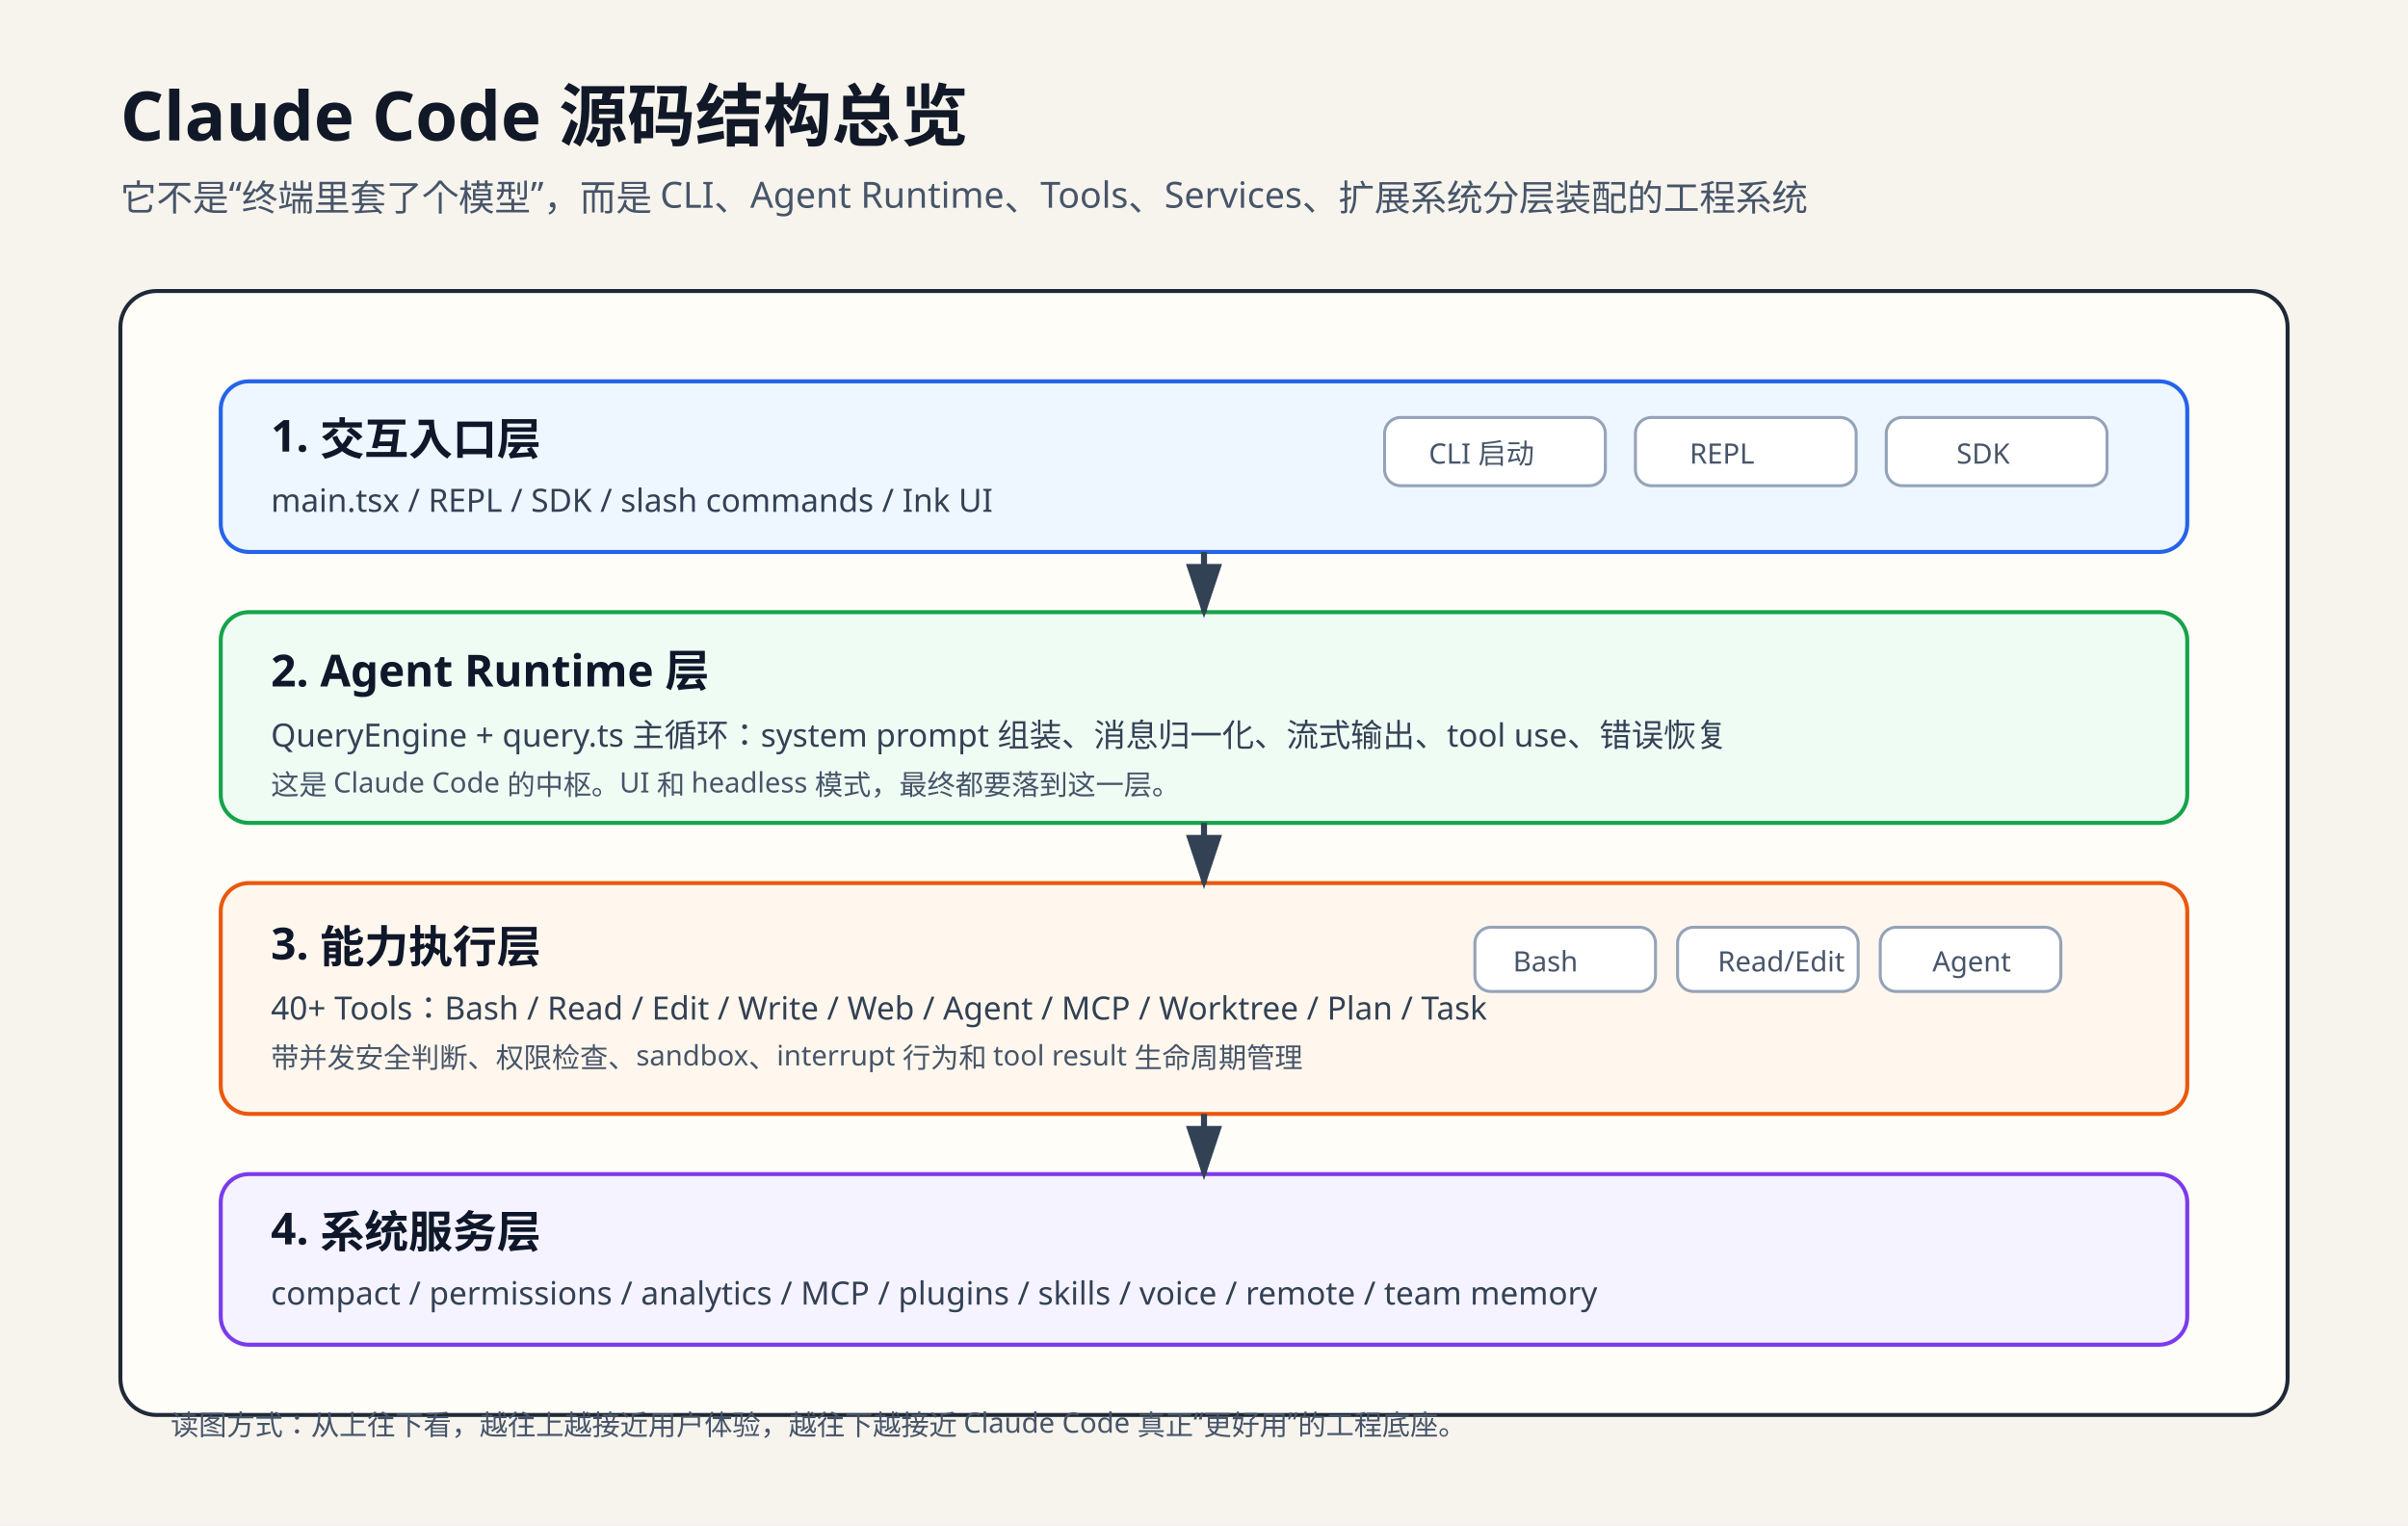
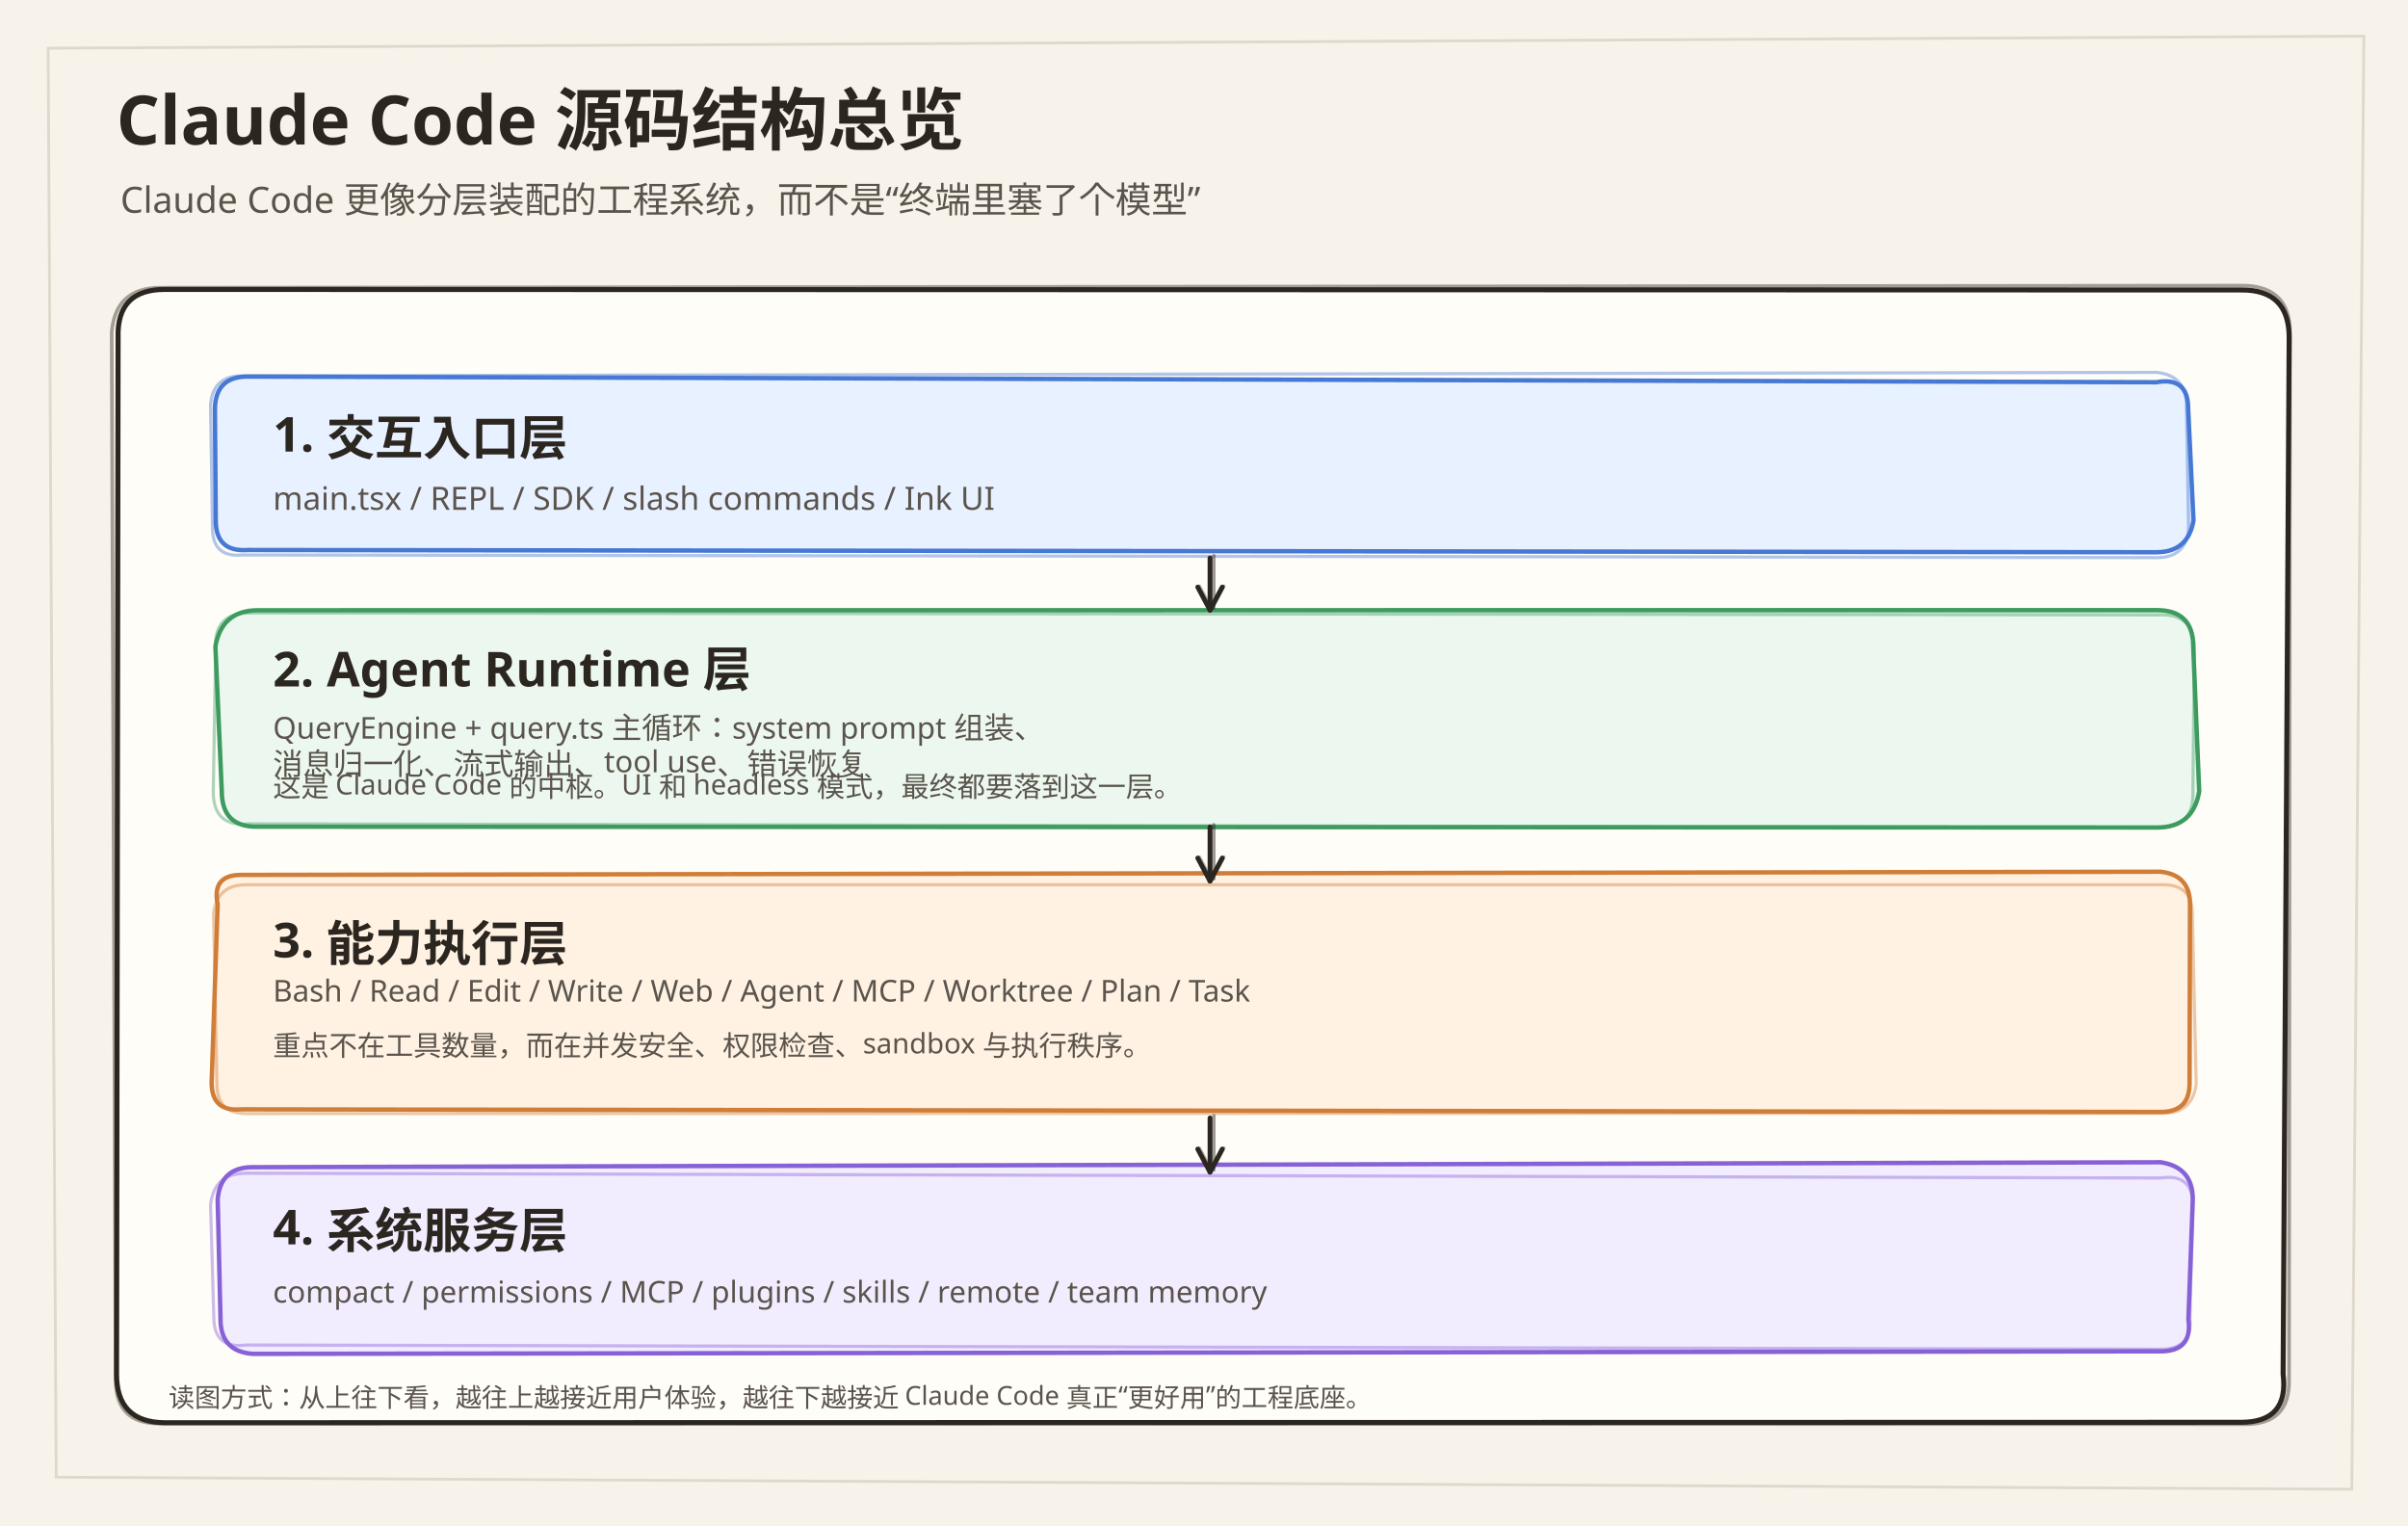
<svg xmlns="http://www.w3.org/2000/svg" width="1200" height="760" viewBox="0 0 1200 760">
-   <defs>
-     <style>
-       .bg { fill: #f7f4ee; }
-       .panel { fill: #fffdf8; stroke: #1f2937; stroke-width: 2; rx: 18; ry: 18; }
-       .title { font: 700 34px 'PingFang SC', 'Microsoft YaHei', sans-serif; fill: #111827; }
-       .subtitle { font: 500 18px 'PingFang SC', 'Microsoft YaHei', sans-serif; fill: #475569; }
-       .layer { fill: #eef6ff; stroke: #2563eb; stroke-width: 2; rx: 14; ry: 14; }
-       .layer2 { fill: #effcf4; stroke: #16a34a; stroke-width: 2; rx: 14; ry: 14; }
-       .layer3 { fill: #fff7ed; stroke: #ea580c; stroke-width: 2; rx: 14; ry: 14; }
-       .layer4 { fill: #f5f3ff; stroke: #7c3aed; stroke-width: 2; rx: 14; ry: 14; }
-       .label { font: 700 22px 'PingFang SC', 'Microsoft YaHei', sans-serif; fill: #0f172a; }
-       .text { font: 500 16px 'PingFang SC', 'Microsoft YaHei', sans-serif; fill: #334155; }
-       .small { font: 500 14px 'PingFang SC', 'Microsoft YaHei', sans-serif; fill: #475569; }
-       .arrow { stroke: #334155; stroke-width: 3; fill: none; marker-end: url(#m); }
-       .chip { fill: #ffffff; stroke: #94a3b8; stroke-width: 1.5; rx: 8; ry: 8; }
-     </style>
-     <marker id="m" markerWidth="10" markerHeight="10" refX="8" refY="3" orient="auto">
-       <path d="M0,0 L0,6 L9,3 z" fill="#334155" />
-     </marker>
-   </defs>
-   <rect class="bg" width="1200" height="760" />
-   <text x="60" y="70" class="title">Claude Code 源码结构总览</text>
-   <text x="60" y="105" class="subtitle">它不是“终端里套了个模型”，而是 CLI、Agent Runtime、Tools、Services、扩展系统分层装配的工程系统</text>
-   <rect x="60" y="145" width="1080" height="560" class="panel" />
-   <rect x="110" y="190" width="980" height="85" class="layer" />
-   <text x="135" y="225" class="label">1. 交互入口层</text>
-   <text x="135" y="255" class="text">main.tsx / REPL / SDK / slash commands / Ink UI</text>
-   <rect x="690" y="208" width="110" height="34" class="chip" />
-   <text x="712" y="231" class="small">CLI 启动</text>
-   <rect x="815" y="208" width="110" height="34" class="chip" />
-   <text x="842" y="231" class="small">REPL</text>
-   <rect x="940" y="208" width="110" height="34" class="chip" />
-   <text x="975" y="231" class="small">SDK</text>
-   <rect x="110" y="305" width="980" height="105" class="layer2" />
-   <text x="135" y="342" class="label">2. Agent Runtime 层</text>
-   <text x="135" y="372" class="text">QueryEngine + query.ts 主循环：system prompt 组装、消息归一化、流式输出、tool use、错误恢复</text>
-   <text x="135" y="396" class="small">这是 Claude Code 的中枢。UI 和 headless 模式，最终都要落到这一层。</text>
-   <rect x="110" y="440" width="980" height="115" class="layer3" />
-   <text x="135" y="478" class="label">3. 能力执行层</text>
-   <text x="135" y="508" class="text">40+ Tools：Bash / Read / Edit / Write / Web / Agent / MCP / Worktree / Plan / Task</text>
-   <text x="135" y="532" class="small">带并发安全判断、权限检查、sandbox、interrupt 行为和 tool result 生命周期管理</text>
-   <rect x="735" y="462" width="90" height="32" class="chip" />
-   <text x="754" y="484" class="small">Bash</text>
-   <rect x="836" y="462" width="90" height="32" class="chip" />
-   <text x="856" y="484" class="small">Read/Edit</text>
-   <rect x="937" y="462" width="90" height="32" class="chip" />
-   <text x="963" y="484" class="small">Agent</text>
-   <rect x="110" y="585" width="980" height="85" class="layer4" />
-   <text x="135" y="620" class="label">4. 系统服务层</text>
-   <text x="135" y="650" class="text">compact / permissions / analytics / MCP / plugins / skills / voice / remote / team memory</text>
-   <path d="M600 275 L600 305" class="arrow" />
-   <path d="M600 410 L600 440" class="arrow" />
-   <path d="M600 555 L600 585" class="arrow" />
-   <text x="85" y="715" class="small">读图方式：从上往下看，越往上越接近用户体验，越往下越接近 Claude Code 真正“更好用”的工程底座。</text>
+   <rect width="1200" height="760" fill="#f8f3ea" />
+   <path d="M 24 24 L 1178 18 L 1172 742 L 28 736 Z" fill="none" stroke="#d9d1c4" stroke-width="1.4" opacity="0.8" />
+   <text x="58" y="72" fill="#2b2620" font-size="34" font-weight="700" font-family="'Comic Sans MS', 'Marker Felt', 'Kaiti SC', 'STKaiti', 'LXGW WenKai', 'PingFang SC', sans-serif">
+     <tspan x="58" dy="0">Claude Code 源码结构总览</tspan>
+   </text>
+   <text x="60" y="106" fill="#5a544c" font-size="18" font-weight="500" font-family="'PingFang SC', 'Hiragino Sans GB', 'Microsoft YaHei', sans-serif">
+     <tspan x="60" dy="0">Claude Code 更像分层装配的工程系统，而不是“终端里塞了个模型”</tspan>
+   </text>
+   <path d="M 82.104 144.216 L 1116.758 144.489 Q 1140.778 144.216 1140.778 168.236 L 1137.755 684.629 Q 1140.778 708.649 1116.758 708.649 L 82.104 708.869 Q 58.083 708.649 58.083 684.629 L 58.859 168.236 Q 58.083 144.216 82.104 144.216 Z" fill="#fffdf8" fill-opacity="0.98" stroke="none" />
+   <path d="M 82.104 144.216 L 1116.758 144.489 Q 1140.778 144.216 1140.778 168.236 L 1137.755 684.629 Q 1140.778 708.649 1116.758 708.649 L 82.104 708.869 Q 58.083 708.649 58.083 684.629 L 58.859 168.236 Q 58.083 144.216 82.104 144.216 Z" fill="none" stroke="#2b2620" stroke-width="2.5" stroke-linecap="round" stroke-linejoin="round" />
+   <path d="M 79.721 143.351 L 1119.104 142.301 Q 1141.185 143.351 1141.185 165.431 L 1140.727 687.508 Q 1141.185 709.588 1119.104 709.588 L 79.721 709.268 Q 57.64 709.588 57.64 687.508 L 55.652 165.431 Q 57.64 143.351 79.721 143.351 Z" fill="none" stroke="#2b2620" stroke-width="1.8" opacity="0.42" stroke-linecap="round" stroke-linejoin="round" />
+   <path d="M 123.378 187.619 L 1074.574 190.441 Q 1090.44 187.619 1090.44 203.484 L 1093.104 259.287 Q 1090.44 275.153 1074.574 275.153 L 123.378 274.043 Q 107.512 275.153 107.512 259.287 L 107.101 203.484 Q 107.512 187.619 123.378 187.619 Z" fill="#e7f0ff" fill-opacity="0.98" stroke="none" />
+   <path d="M 123.378 187.619 L 1074.574 190.441 Q 1090.44 187.619 1090.44 203.484 L 1093.104 259.287 Q 1090.44 275.153 1074.574 275.153 L 123.378 274.043 Q 107.512 275.153 107.512 259.287 L 107.101 203.484 Q 107.512 187.619 123.378 187.619 Z" fill="none" stroke="#4678d4" stroke-width="2.2" stroke-linecap="round" stroke-linejoin="round" />
+   <path d="M 120.573 187.246 L 1074.926 185.543 Q 1089.602 187.246 1089.602 201.923 L 1090.644 263.156 Q 1089.602 277.833 1074.926 277.833 L 120.573 276.508 Q 105.896 277.833 105.896 263.156 L 104.918 201.923 Q 105.896 187.246 120.573 187.246 Z" fill="none" stroke="#4678d4" stroke-width="1.584" opacity="0.42" stroke-linecap="round" stroke-linejoin="round" />
+   <text x="136" y="225" fill="#2b2620" font-size="24" font-weight="700" font-family="'Comic Sans MS', 'Marker Felt', 'Kaiti SC', 'STKaiti', 'LXGW WenKai', 'PingFang SC', sans-serif">
+     <tspan x="136" dy="0">1. 交互入口层</tspan>
+   </text>
+   <text x="136" y="254" fill="#5a544c" font-size="16" font-weight="500" font-family="'PingFang SC', 'Hiragino Sans GB', 'Microsoft YaHei', sans-serif">
+     <tspan x="136" dy="0">main.tsx / REPL / SDK / slash commands / Ink UI</tspan>
+   </text>
+   <path d="M 128.555 304.064 L 1074.94 304.005 Q 1092.968 304.064 1092.968 322.091 L 1095.95 394.269 Q 1092.968 412.297 1074.94 412.297 L 128.555 411.888 Q 110.527 412.297 110.527 394.269 L 107.342 322.091 Q 110.527 304.064 128.555 304.064 Z" fill="#ebf8ee" fill-opacity="0.98" stroke="none" />
+   <path d="M 128.555 304.064 L 1074.94 304.005 Q 1092.968 304.064 1092.968 322.091 L 1095.95 394.269 Q 1092.968 412.297 1074.94 412.297 L 128.555 411.888 Q 110.527 412.297 110.527 394.269 L 107.342 322.091 Q 110.527 304.064 128.555 304.064 Z" fill="none" stroke="#3e9b60" stroke-width="2.2" stroke-linecap="round" stroke-linejoin="round" />
+   <path d="M 124.116 305.414 L 1075.67 306.374 Q 1093.507 305.414 1093.507 323.252 L 1092.806 394.492 Q 1093.507 412.329 1075.67 412.329 L 124.116 410.458 Q 106.279 412.329 106.279 394.492 L 107.484 323.252 Q 106.279 305.414 124.116 305.414 Z" fill="none" stroke="#3e9b60" stroke-width="1.584" opacity="0.42" stroke-linecap="round" stroke-linejoin="round" />
+   <text x="136" y="342" fill="#2b2620" font-size="24" font-weight="700" font-family="'Comic Sans MS', 'Marker Felt', 'Kaiti SC', 'STKaiti', 'LXGW WenKai', 'PingFang SC', sans-serif">
+     <tspan x="136" dy="0">2. Agent Runtime 层</tspan>
+   </text>
+   <text x="136" y="368" fill="#5a544c" font-size="15" font-weight="500" font-family="'PingFang SC', 'Hiragino Sans GB', 'Microsoft YaHei', sans-serif">
+     <tspan x="136" dy="0">QueryEngine + query.ts 主循环：system prompt 组装、</tspan>
+     <tspan x="136" dy="18">消息归一化、流式输出、tool use、错误恢复</tspan>
+   </text>
+   <text x="136" y="397" fill="#5a544c" font-size="14" font-weight="500" font-family="'PingFang SC', 'Hiragino Sans GB', 'Microsoft YaHei', sans-serif">
+     <tspan x="136" dy="0">这是 Claude Code 的中枢。UI 和 headless 模式，最终都要落到这一层。</tspan>
+   </text>
+   <path d="M 120.107 435.924 L 1076.726 434.33 Q 1091.374 435.924 1091.374 450.572 L 1091.147 539.385 Q 1091.374 554.033 1076.726 554.033 L 120.107 552.724 Q 105.459 554.033 105.459 539.385 L 108.479 450.572 Q 105.459 435.924 120.107 435.924 Z" fill="#fff1e2" fill-opacity="0.98" stroke="none" />
+   <path d="M 120.107 435.924 L 1076.726 434.33 Q 1091.374 435.924 1091.374 450.572 L 1091.147 539.385 Q 1091.374 554.033 1076.726 554.033 L 120.107 552.724 Q 105.459 554.033 105.459 539.385 L 108.479 450.572 Q 105.459 435.924 120.107 435.924 Z" fill="none" stroke="#d07d38" stroke-width="2.2" stroke-linecap="round" stroke-linejoin="round" />
+   <path d="M 122.567 440.834 L 1078.062 440.822 Q 1092.524 440.834 1092.524 455.295 L 1094.437 540.192 Q 1092.524 554.653 1078.062 554.653 L 122.567 554.845 Q 108.105 554.653 108.105 540.192 L 106.419 455.295 Q 108.105 440.834 122.567 440.834 Z" fill="none" stroke="#d07d38" stroke-width="1.584" opacity="0.42" stroke-linecap="round" stroke-linejoin="round" />
+   <text x="136" y="477" fill="#2b2620" font-size="24" font-weight="700" font-family="'Comic Sans MS', 'Marker Felt', 'Kaiti SC', 'STKaiti', 'LXGW WenKai', 'PingFang SC', sans-serif">
+     <tspan x="136" dy="0">3. 能力执行层</tspan>
+   </text>
+   <text x="136" y="499" fill="#5a544c" font-size="15" font-weight="500" font-family="'PingFang SC', 'Hiragino Sans GB', 'Microsoft YaHei', sans-serif">
+     <tspan x="136" dy="0">Bash / Read / Edit / Write / Web / Agent / MCP / Worktree / Plan / Task</tspan>
+   </text>
+   <text x="136" y="526" fill="#5a544c" font-size="14" font-weight="500" font-family="'PingFang SC', 'Hiragino Sans GB', 'Microsoft YaHei', sans-serif">
+     <tspan x="136" dy="0">重点不在工具数量，而在并发安全、权限检查、sandbox 与执行秩序。</tspan>
+   </text>
+   <path d="M 125.83 581.549 L 1076.817 579.094 Q 1092.756 581.549 1092.756 597.487 L 1090.564 657.346 Q 1092.756 673.285 1076.817 673.285 L 125.83 674.555 Q 109.891 673.285 109.891 657.346 L 108.48 597.487 Q 109.891 581.549 125.83 581.549 Z" fill="#f1ebff" fill-opacity="0.98" stroke="none" />
+   <path d="M 125.83 581.549 L 1076.817 579.094 Q 1092.756 581.549 1092.756 597.487 L 1090.564 657.346 Q 1092.756 673.285 1076.817 673.285 L 125.83 674.555 Q 109.891 673.285 109.891 657.346 L 108.48 597.487 Q 109.891 581.549 125.83 581.549 Z" fill="none" stroke="#8761d6" stroke-width="2.2" stroke-linecap="round" stroke-linejoin="round" />
+   <path d="M 122.523 584.555 L 1076.805 586.924 Q 1092.77 584.555 1092.77 600.521 L 1091.328 656.279 Q 1092.77 672.245 1076.805 672.245 L 122.523 670.152 Q 106.557 672.245 106.557 656.279 L 104.93 600.521 Q 106.557 584.555 122.523 584.555 Z" fill="none" stroke="#8761d6" stroke-width="1.584" opacity="0.42" stroke-linecap="round" stroke-linejoin="round" />
+   <text x="136" y="620" fill="#2b2620" font-size="24" font-weight="700" font-family="'Comic Sans MS', 'Marker Felt', 'Kaiti SC', 'STKaiti', 'LXGW WenKai', 'PingFang SC', sans-serif">
+     <tspan x="136" dy="0">4. 系统服务层</tspan>
+   </text>
+   <text x="136" y="649" fill="#5a544c" font-size="15" font-weight="500" font-family="'PingFang SC', 'Hiragino Sans GB', 'Microsoft YaHei', sans-serif">
+     <tspan x="136" dy="0">compact / permissions / MCP / plugins / skills / remote / team memory</tspan>
+   </text>
+   <path d="M 603 278 L 603 304" fill="none" stroke="#2b2620" stroke-width="2.4" stroke-linecap="round" stroke-linejoin="round" opacity="1" />
+   <path d="M 603 278 L 603 304" fill="none" stroke="#2b2620" stroke-width="1.728" stroke-linecap="round" stroke-linejoin="round" opacity="0.45" transform="translate(1.9 -1.1)" />
+   <path d="M 609.103 292.522 L 603 304 L 596.897 292.522" fill="none" stroke="#2b2620" stroke-width="2.4" stroke-linecap="round" stroke-linejoin="round" opacity="1" />
+   <path d="M 609.103 292.522 L 603 304 L 596.897 292.522" fill="none" stroke="#2b2620" stroke-width="1.728" stroke-linecap="round" stroke-linejoin="round" opacity="0.35" transform="translate(0.8 -0.5)" />
+   <path d="M 603 412 L 603 439" fill="none" stroke="#2b2620" stroke-width="2.4" stroke-linecap="round" stroke-linejoin="round" opacity="1" />
+   <path d="M 603 412 L 603 439" fill="none" stroke="#2b2620" stroke-width="1.728" stroke-linecap="round" stroke-linejoin="round" opacity="0.45" transform="translate(1.9 -1.1)" />
+   <path d="M 609.103 427.522 L 603 439 L 596.897 427.522" fill="none" stroke="#2b2620" stroke-width="2.4" stroke-linecap="round" stroke-linejoin="round" opacity="1" />
+   <path d="M 609.103 427.522 L 603 439 L 596.897 427.522" fill="none" stroke="#2b2620" stroke-width="1.728" stroke-linecap="round" stroke-linejoin="round" opacity="0.35" transform="translate(0.8 -0.5)" />
+   <path d="M 603 557 L 603 584" fill="none" stroke="#2b2620" stroke-width="2.4" stroke-linecap="round" stroke-linejoin="round" opacity="1" />
+   <path d="M 603 557 L 603 584" fill="none" stroke="#2b2620" stroke-width="1.728" stroke-linecap="round" stroke-linejoin="round" opacity="0.45" transform="translate(1.9 -1.1)" />
+   <path d="M 609.103 572.522 L 603 584 L 596.897 572.522" fill="none" stroke="#2b2620" stroke-width="2.4" stroke-linecap="round" stroke-linejoin="round" opacity="1" />
+   <path d="M 609.103 572.522 L 603 584 L 596.897 572.522" fill="none" stroke="#2b2620" stroke-width="1.728" stroke-linecap="round" stroke-linejoin="round" opacity="0.35" transform="translate(0.8 -0.5)" />
+   <text x="84" y="701" fill="#5a544c" font-size="13" font-weight="500" font-family="'PingFang SC', 'Hiragino Sans GB', 'Microsoft YaHei', sans-serif">
+     <tspan x="84" dy="0">读图方式：从上往下看，越往上越接近用户体验，越往下越接近 Claude Code 真正“更好用”的工程底座。</tspan>
+   </text>
</svg>
